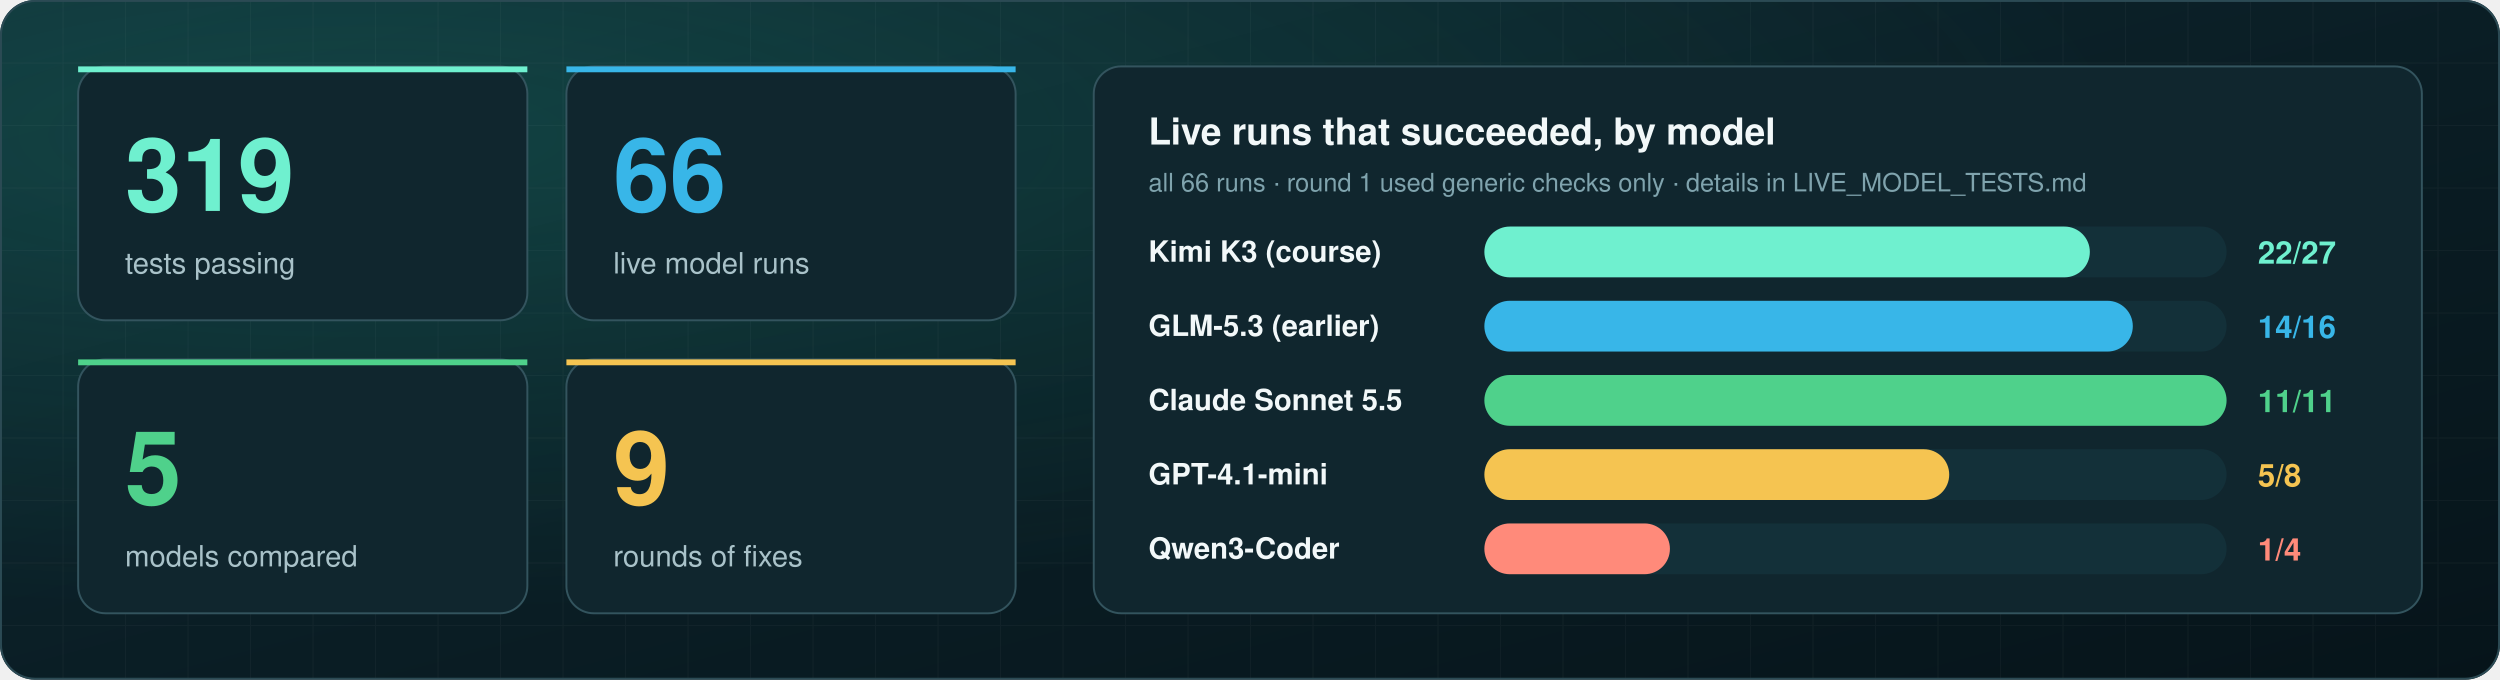
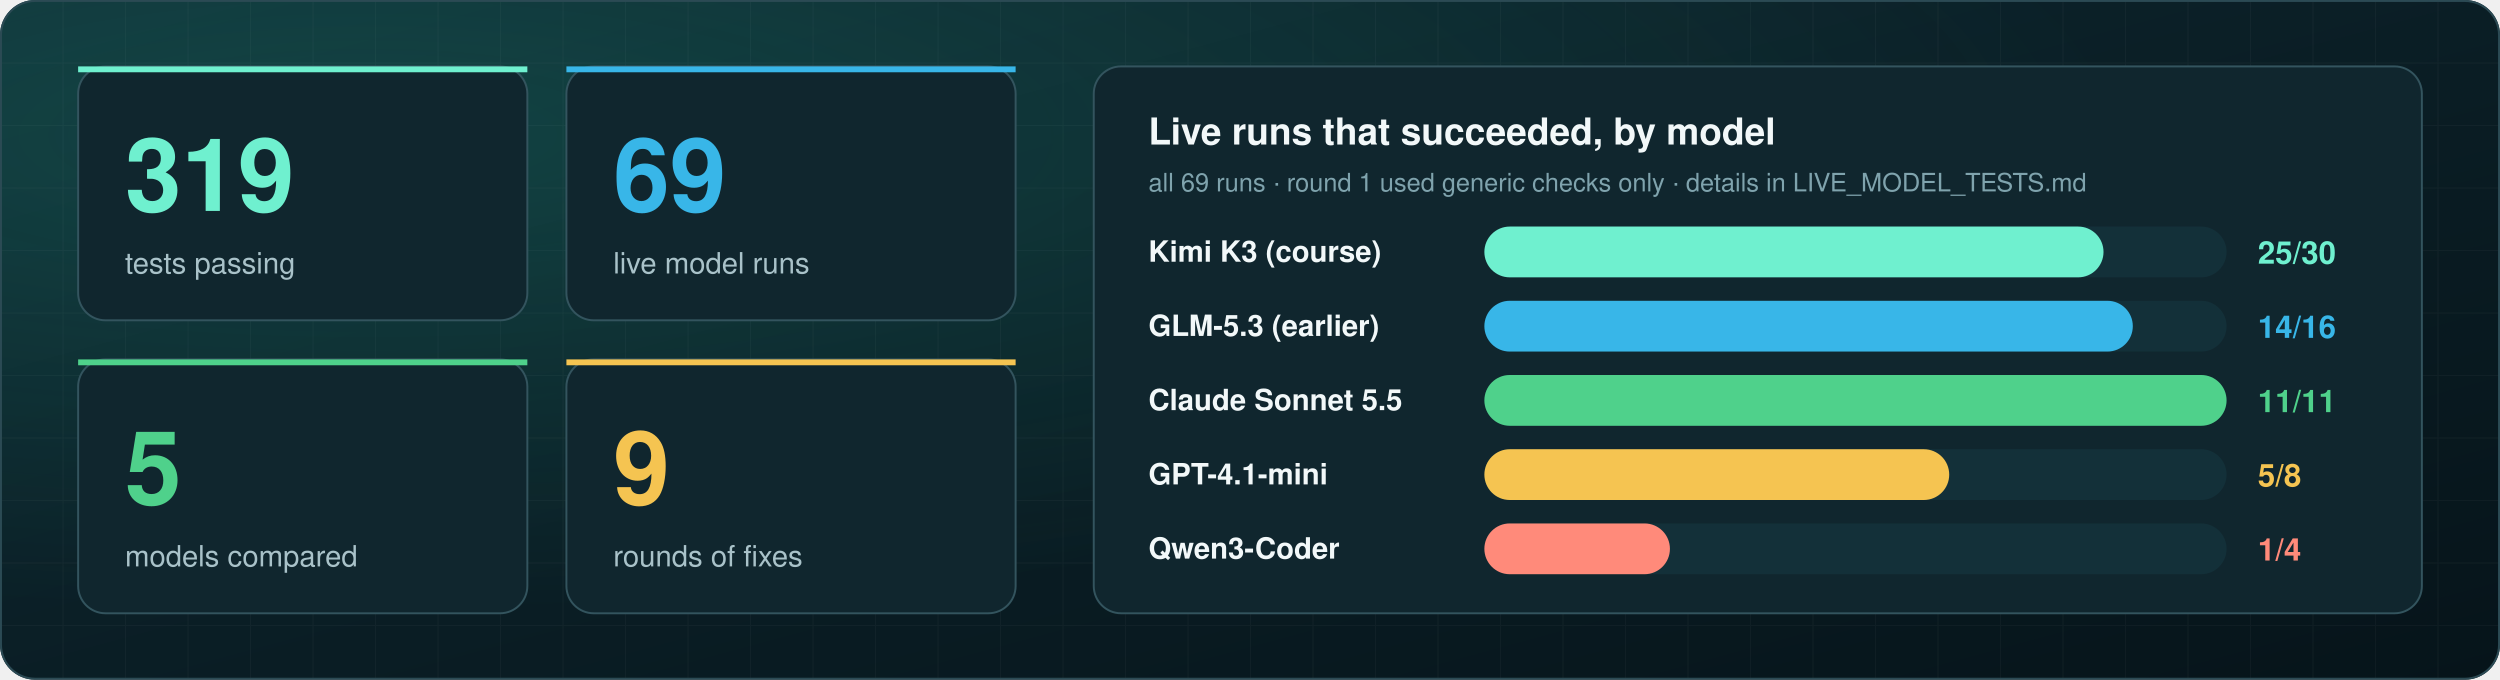
<svg xmlns="http://www.w3.org/2000/svg" width="1280" height="348" viewBox="0 0 1280 348" role="img" aria-labelledby="t d">
  <defs>
    <linearGradient id="bg" x1="0" y1="0" x2="1" y2="1">
      <stop offset="0" stop-color="#0f2a33" />
      <stop offset="0.55" stop-color="#0a1d24" />
      <stop offset="1" stop-color="#06141a" />
    </linearGradient>
    <radialGradient id="glow" cx="0.15" cy="0.2" r="0.7">
      <stop offset="0" stop-color="#2ad1a8" stop-opacity="0.17" />
      <stop offset="1" stop-color="#2ad1a8" stop-opacity="0" />
    </radialGradient>
    <linearGradient id="accent" x1="0" y1="0" x2="1" y2="0">
      <stop offset="0" stop-color="#6ff0cf" />
      <stop offset="1" stop-color="#38b6e8" />
    </linearGradient>
    <linearGradient id="sweep" x1="0" y1="0" x2="1" y2="0">
      <stop offset="0" stop-color="#6ff0cf" stop-opacity="0" />
      <stop offset="0.5" stop-color="#6ff0cf" stop-opacity="0.9" />
      <stop offset="1" stop-color="#38b6e8" stop-opacity="0" />
    </linearGradient>
    <pattern id="grid" width="32" height="32" patternUnits="userSpaceOnUse">
      <path d="M32 0H0V32" fill="none" stroke="#fff" stroke-opacity="0.035" />
    </pattern>
    <filter id="shadow" x="-10%" y="-10%" width="120%" height="140%">
      <feDropShadow dx="0" dy="10" stdDeviation="14" flood-color="#000" flood-opacity="0.45" />
    </filter>
    <filter id="soft" x="-50%" y="-50%" width="200%" height="200%">
      <feGaussianBlur stdDeviation="6" />
    </filter>
    <clipPath id="frame">
      <rect width="1280" height="348" rx="18" />
    </clipPath>
  </defs>
  <style>
  text { font-family: Segoe UI, -apple-system, BlinkMacSystemFont, Helvetica Neue, Helvetica, Arial, sans-serif; }
  .mono { font-family: SFMono-Regular, Menlo, Consolas, Liberation Mono, monospace; }
  .flow { stroke-dasharray: 6 10; animation: dash 1.1s linear infinite; }
  @keyframes dash { to { stroke-dashoffset: -32; } }
  .blink { animation: blink 1.1s steps(1) infinite; }
  @keyframes blink { 50% { opacity: 0; } }
  .pulse { transform-box: fill-box; transform-origin: center; animation: pulse 2.4s ease-in-out infinite; }
  @keyframes pulse { 0%,100% { opacity: .25; transform: scale(1); } 50% { opacity: .9; transform: scale(1.05); } }
  .sweep { animation: sweep 5s ease-in-out infinite; }
  @keyframes sweep { 0% { transform: translateX(-420px); } 100% { transform: translateX(1320px); } }
  .bar{transform-box:fill-box;transform-origin:left;animation:grow 2.2s cubic-bezier(.2,.8,.2,1) both;}
@keyframes grow{from{transform:scaleX(0)}to{transform:scaleX(1)}}
  @media (prefers-reduced-motion: reduce) { * { animation: none !important; } }
</style>
  <g clip-path="url(#frame)">
    <rect width="1280" height="348" fill="url(#bg)" />
    <rect width="1280" height="348" fill="url(#grid)" />
    <rect width="1280" height="348" fill="url(#glow)" />
    <rect x="40" y="34" width="230" height="130" rx="14" fill="#10262e" stroke="#33545e" />
    <rect x="40" y="34" width="230" height="3" fill="#6ff0cf" />
    <text x="64" y="108" font-size="52" fill="#6ff0cf" font-weight="800" text-anchor="start">319</text>
    <text x="64" y="140" font-size="15" fill="#a9c2c9" font-weight="400" text-anchor="start">tests passing</text>
    <rect x="290" y="34" width="230" height="130" rx="14" fill="#10262e" stroke="#33545e" />
    <rect x="290" y="34" width="230" height="3" fill="#38b6e8" />
-     <text x="314" y="108" font-size="52" fill="#38b6e8" font-weight="800" text-anchor="start">66</text>
+     <text x="314" y="108" font-size="52" fill="#38b6e8" font-weight="800" text-anchor="start">69</text>
    <text x="314" y="140" font-size="15" fill="#a9c2c9" font-weight="400" text-anchor="start">live model runs</text>
    <rect x="40" y="184" width="230" height="130" rx="14" fill="#10262e" stroke="#33545e" />
    <rect x="40" y="184" width="230" height="3" fill="#4fd18b" />
    <text x="64" y="258" font-size="52" fill="#4fd18b" font-weight="800" text-anchor="start">5</text>
    <text x="64" y="290" font-size="15" fill="#a9c2c9" font-weight="400" text-anchor="start">models compared</text>
    <rect x="290" y="184" width="230" height="130" rx="14" fill="#10262e" stroke="#33545e" />
    <rect x="290" y="184" width="230" height="3" fill="#f5c451" />
    <text x="314" y="258" font-size="52" fill="#f5c451" font-weight="800" text-anchor="start">9</text>
    <text x="314" y="290" font-size="15" fill="#a9c2c9" font-weight="400" text-anchor="start">rounds of fixes</text>
    <rect x="560" y="34" width="680" height="280" rx="14" fill="#10262e" stroke="#33545e" />
    <text x="588" y="74" font-size="19" fill="#f2f8f9" font-weight="700" text-anchor="start">Live runs that succeeded, by model</text>
-     <text x="588" y="98" font-size="13" fill="#7fa3ad" font-weight="400" text-anchor="start">all 66 runs · round 1 used generic checks only · details in LIVE_MODEL_TESTS.md</text>
+     <text x="588" y="98" font-size="13" fill="#7fa3ad" font-weight="400" text-anchor="start">all 69 runs · round 1 used generic checks only · details in LIVE_MODEL_TESTS.md</text>
    <text x="588" y="134" font-size="15" fill="#f2f8f9" font-weight="600" text-anchor="start">Kimi K3 (course)</text>
    <rect x="760" y="116" width="380" height="26" rx="13" fill="#133039" />
-     <rect x="760" y="116" width="310" height="26" rx="13" fill="#6ff0cf" class="bar" style="animation-delay:0.3s" />
-     <text x="1156" y="135" font-size="16" fill="#6ff0cf" font-weight="800" text-anchor="start">22/27</text>
+     <rect x="760" y="116" width="317" height="26" rx="13" fill="#6ff0cf" class="bar" style="animation-delay:0.3s" />
+     <text x="1156" y="135" font-size="16" fill="#6ff0cf" font-weight="800" text-anchor="start">25/30</text>
    <text x="588" y="172" font-size="15" fill="#f2f8f9" font-weight="600" text-anchor="start">GLM-5.3 (earlier)</text>
    <rect x="760" y="154" width="380" height="26" rx="13" fill="#133039" />
    <rect x="760" y="154" width="332" height="26" rx="13" fill="#38b6e8" class="bar" style="animation-delay:0.55s" />
    <text x="1156" y="173" font-size="16" fill="#38b6e8" font-weight="800" text-anchor="start">14/16</text>
    <text x="588" y="210" font-size="15" fill="#f2f8f9" font-weight="600" text-anchor="start">Claude Sonnet 5.5</text>
    <rect x="760" y="192" width="380" height="26" rx="13" fill="#133039" />
    <rect x="760" y="192" width="380" height="26" rx="13" fill="#4fd18b" class="bar" style="animation-delay:0.8s" />
    <text x="1156" y="211" font-size="16" fill="#4fd18b" font-weight="800" text-anchor="start">11/11</text>
    <text x="588" y="248" font-size="15" fill="#f2f8f9" font-weight="600" text-anchor="start">GPT-4.1-mini</text>
    <rect x="760" y="230" width="380" height="26" rx="13" fill="#133039" />
    <rect x="760" y="230" width="238" height="26" rx="13" fill="#f5c451" class="bar" style="animation-delay:1.05s" />
    <text x="1156" y="249" font-size="16" fill="#f5c451" font-weight="800" text-anchor="start">5/8</text>
    <text x="588" y="286" font-size="15" fill="#f2f8f9" font-weight="600" text-anchor="start">Qwen3-Coder</text>
    <rect x="760" y="268" width="380" height="26" rx="13" fill="#133039" />
    <rect x="760" y="268" width="95" height="26" rx="13" fill="#ff8a7a" class="bar" style="animation-delay:1.3s" />
    <text x="1156" y="287" font-size="16" fill="#ff8a7a" font-weight="800" text-anchor="start">1/4</text>
  </g>
  <rect x="0.5" y="0.5" width="1279" height="347" rx="17.5" fill="none" stroke="#2b4a54" />
</svg>
